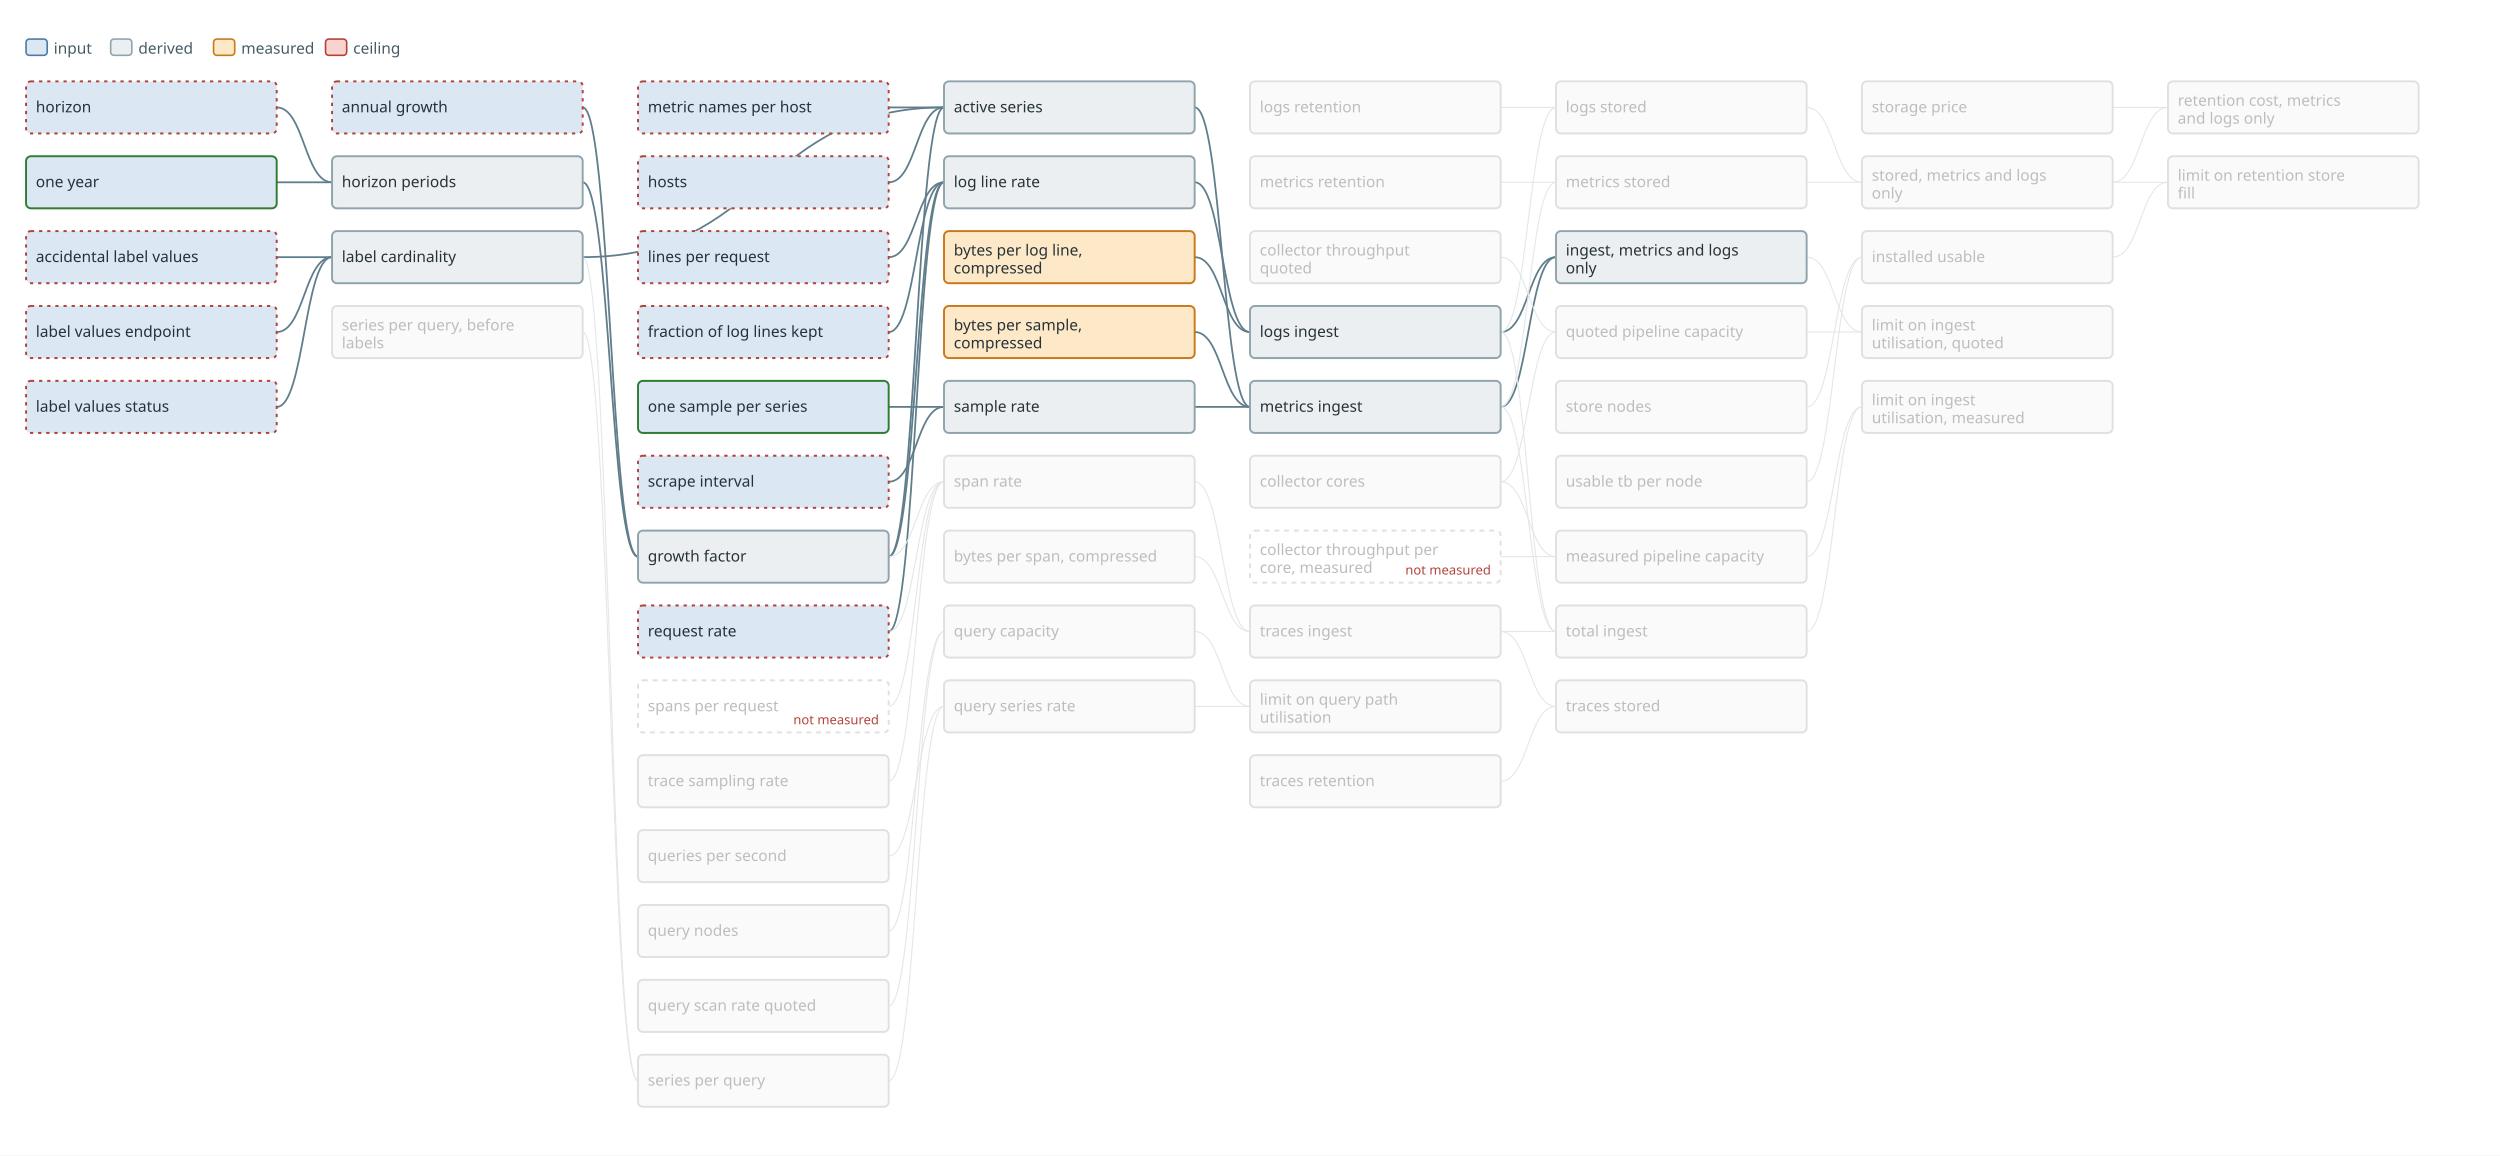
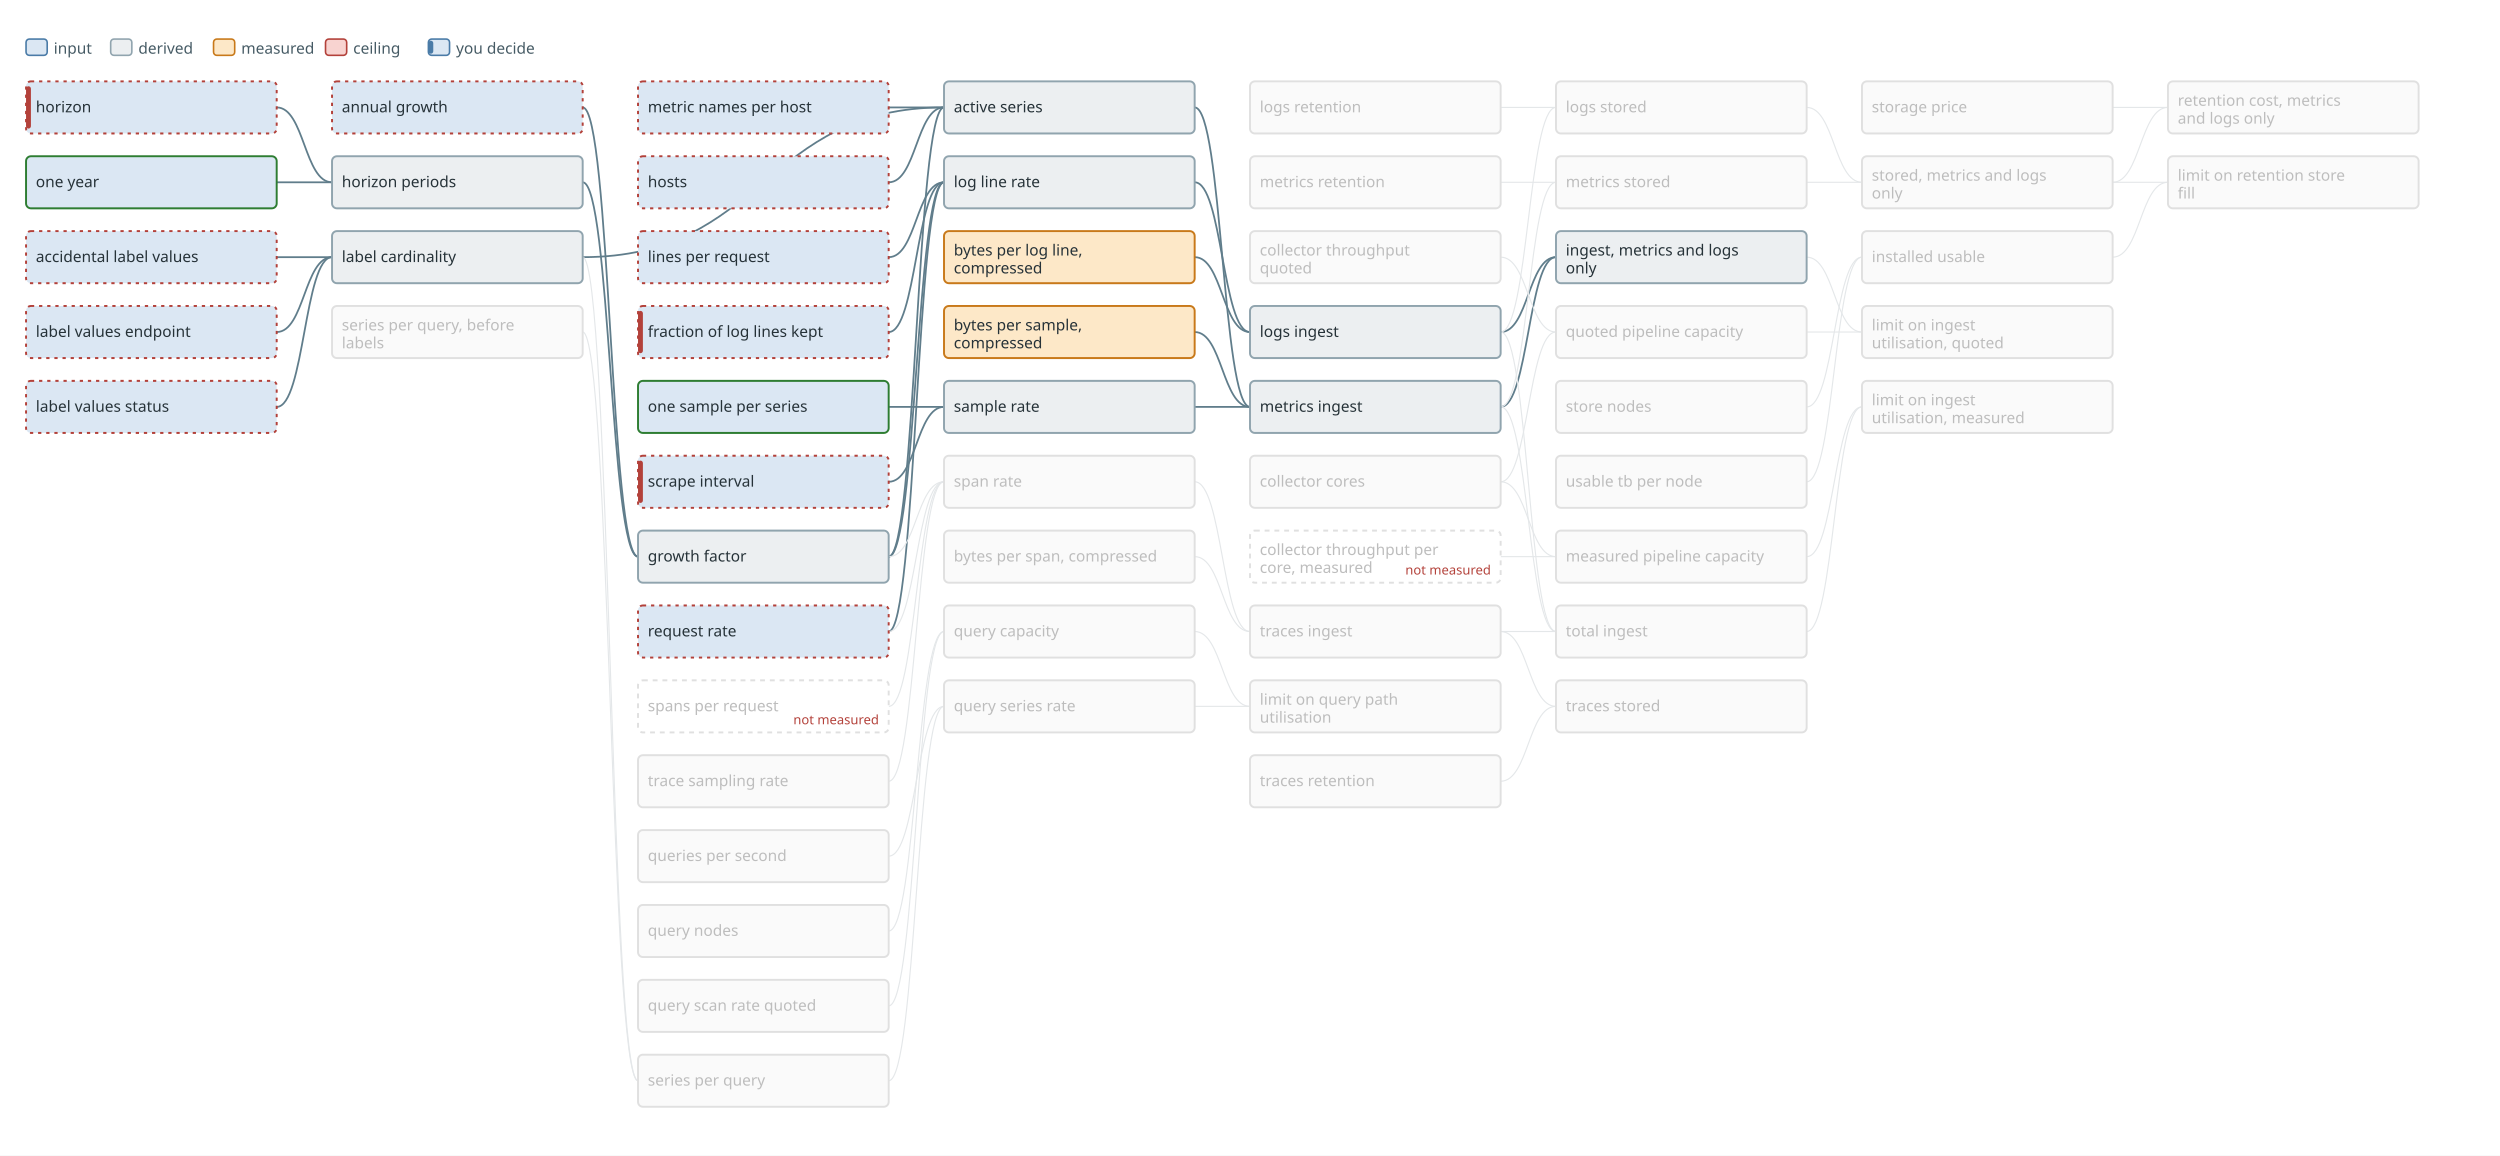
<svg xmlns="http://www.w3.org/2000/svg" viewBox="0 0 1536 710" width="1536" height="710" role="img" font-family="system-ui, sans-serif">
  <rect width="1536" height="710" fill="#ffffff" />
  <rect x="16.0" y="24" width="13" height="10" rx="2" fill="#dbe7f3" stroke="#4a7ba7" />
  <text x="33.0" y="33" font-size="9.5" fill="#455a64">input</text>
  <rect x="68.0" y="24" width="13" height="10" rx="2" fill="#eceff1" stroke="#90a4ae" />
  <text x="85.0" y="33" font-size="9.5" fill="#455a64">derived</text>
  <rect x="131.2" y="24" width="13" height="10" rx="2" fill="#fde8c8" stroke="#c8791a" />
  <text x="148.2" y="33" font-size="9.5" fill="#455a64">measured</text>
  <rect x="200.0" y="24" width="13" height="10" rx="2" fill="#f8d3d0" stroke="#b3413a" />
  <text x="217.0" y="33" font-size="9.5" fill="#455a64">ceiling</text>
+   <rect x="263.2" y="24" width="13" height="10" rx="2" fill="#dbe7f3" stroke="#4a7ba7" />
+   <rect x="263.2" y="25" width="3" height="8" rx="1.5" fill="#4a7ba7" />
+   <text x="280.2" y="33" font-size="9.5" fill="#455a64">you decide</text>
  <path d="M546.0,66.0 C563.0,66.0 563.0,66.0 580.0,66.0" fill="none" stroke="#607d8b" stroke-width="1.1" />
  <path d="M546.0,342.0 C563.0,342.0 563.0,66.0 580.0,66.0" fill="none" stroke="#607d8b" stroke-width="1.1" />
  <path d="M546.0,112.0 C563.0,112.0 563.0,66.0 580.0,66.0" fill="none" stroke="#607d8b" stroke-width="1.1" />
  <path d="M358.0,158.0 C469.0,158.0 469.0,66.0 580.0,66.0" fill="none" stroke="#607d8b" stroke-width="1.1" />
  <path d="M358.0,66.0 C375.0,66.0 375.0,342.0 392.0,342.0" fill="none" stroke="#607d8b" stroke-width="1.1" />
  <path d="M358.0,112.0 C375.0,112.0 375.0,342.0 392.0,342.0" fill="none" stroke="#607d8b" stroke-width="1.1" />
  <path d="M170.0,66.0 C187.0,66.0 187.0,112.0 204.0,112.0" fill="none" stroke="#607d8b" stroke-width="1.1" />
  <path d="M170.0,112.0 C187.0,112.0 187.0,112.0 204.0,112.0" fill="none" stroke="#607d8b" stroke-width="1.1" />
  <path d="M1110.0,250.0 C1127.0,250.0 1127.0,158.0 1144.0,158.0" fill="none" stroke="#e4e7e9" stroke-width="0.7" />
  <path d="M1110.0,296.0 C1127.0,296.0 1127.0,158.0 1144.0,158.0" fill="none" stroke="#e4e7e9" stroke-width="0.7" />
  <path d="M922.0,204.0 C939.0,204.0 939.0,158.0 956.0,158.0" fill="none" stroke="#607d8b" stroke-width="1.1" />
  <path d="M922.0,250.0 C939.0,250.0 939.0,158.0 956.0,158.0" fill="none" stroke="#607d8b" stroke-width="1.1" />
  <path d="M1298.0,112.0 C1315.0,112.0 1315.0,66.0 1332.0,66.0" fill="none" stroke="#e4e7e9" stroke-width="0.7" />
  <path d="M1298.0,66.0 C1315.0,66.0 1315.0,66.0 1332.0,66.0" fill="none" stroke="#e4e7e9" stroke-width="0.7" />
  <path d="M1110.0,66.0 C1127.0,66.0 1127.0,112.0 1144.0,112.0" fill="none" stroke="#e4e7e9" stroke-width="0.7" />
  <path d="M1110.0,112.0 C1127.0,112.0 1127.0,112.0 1144.0,112.0" fill="none" stroke="#e4e7e9" stroke-width="0.7" />
  <path d="M170.0,158.0 C187.0,158.0 187.0,158.0 204.0,158.0" fill="none" stroke="#607d8b" stroke-width="1.1" />
  <path d="M170.0,204.0 C187.0,204.0 187.0,158.0 204.0,158.0" fill="none" stroke="#607d8b" stroke-width="1.1" />
  <path d="M170.0,250.0 C187.0,250.0 187.0,158.0 204.0,158.0" fill="none" stroke="#607d8b" stroke-width="1.1" />
  <path d="M546.0,342.0 C563.0,342.0 563.0,112.0 580.0,112.0" fill="none" stroke="#607d8b" stroke-width="1.1" />
  <path d="M546.0,158.0 C563.0,158.0 563.0,112.0 580.0,112.0" fill="none" stroke="#607d8b" stroke-width="1.1" />
  <path d="M546.0,204.0 C563.0,204.0 563.0,112.0 580.0,112.0" fill="none" stroke="#607d8b" stroke-width="1.1" />
  <path d="M546.0,388.0 C563.0,388.0 563.0,112.0 580.0,112.0" fill="none" stroke="#607d8b" stroke-width="1.1" />
  <path d="M734.0,112.0 C751.0,112.0 751.0,204.0 768.0,204.0" fill="none" stroke="#607d8b" stroke-width="1.1" />
  <path d="M734.0,158.0 C751.0,158.0 751.0,204.0 768.0,204.0" fill="none" stroke="#607d8b" stroke-width="1.1" />
  <path d="M922.0,204.0 C939.0,204.0 939.0,66.0 956.0,66.0" fill="none" stroke="#e4e7e9" stroke-width="0.7" />
  <path d="M922.0,66.0 C939.0,66.0 939.0,66.0 956.0,66.0" fill="none" stroke="#e4e7e9" stroke-width="0.7" />
  <path d="M922.0,296.0 C939.0,296.0 939.0,342.0 956.0,342.0" fill="none" stroke="#e4e7e9" stroke-width="0.7" />
  <path d="M922.0,342.0 C939.0,342.0 939.0,342.0 956.0,342.0" fill="none" stroke="#e4e7e9" stroke-width="0.7" />
  <path d="M734.0,66.0 C751.0,66.0 751.0,250.0 768.0,250.0" fill="none" stroke="#607d8b" stroke-width="1.1" />
  <path d="M734.0,204.0 C751.0,204.0 751.0,250.0 768.0,250.0" fill="none" stroke="#607d8b" stroke-width="1.1" />
  <path d="M734.0,250.0 C751.0,250.0 751.0,250.0 768.0,250.0" fill="none" stroke="#607d8b" stroke-width="1.1" />
  <path d="M922.0,250.0 C939.0,250.0 939.0,112.0 956.0,112.0" fill="none" stroke="#e4e7e9" stroke-width="0.7" />
  <path d="M922.0,112.0 C939.0,112.0 939.0,112.0 956.0,112.0" fill="none" stroke="#e4e7e9" stroke-width="0.7" />
  <path d="M1110.0,342.0 C1127.0,342.0 1127.0,250.0 1144.0,250.0" fill="none" stroke="#e4e7e9" stroke-width="0.7" />
  <path d="M1110.0,388.0 C1127.0,388.0 1127.0,250.0 1144.0,250.0" fill="none" stroke="#e4e7e9" stroke-width="0.7" />
  <path d="M546.0,572.0 C563.0,572.0 563.0,388.0 580.0,388.0" fill="none" stroke="#e4e7e9" stroke-width="0.7" />
  <path d="M546.0,618.0 C563.0,618.0 563.0,388.0 580.0,388.0" fill="none" stroke="#e4e7e9" stroke-width="0.7" />
  <path d="M546.0,526.0 C563.0,526.0 563.0,434.0 580.0,434.0" fill="none" stroke="#e4e7e9" stroke-width="0.7" />
  <path d="M546.0,664.0 C563.0,664.0 563.0,434.0 580.0,434.0" fill="none" stroke="#e4e7e9" stroke-width="0.7" />
  <path d="M734.0,388.0 C751.0,388.0 751.0,434.0 768.0,434.0" fill="none" stroke="#e4e7e9" stroke-width="0.7" />
  <path d="M734.0,434.0 C751.0,434.0 751.0,434.0 768.0,434.0" fill="none" stroke="#e4e7e9" stroke-width="0.7" />
  <path d="M922.0,296.0 C939.0,296.0 939.0,204.0 956.0,204.0" fill="none" stroke="#e4e7e9" stroke-width="0.7" />
  <path d="M922.0,158.0 C939.0,158.0 939.0,204.0 956.0,204.0" fill="none" stroke="#e4e7e9" stroke-width="0.7" />
  <path d="M1110.0,158.0 C1127.0,158.0 1127.0,204.0 1144.0,204.0" fill="none" stroke="#e4e7e9" stroke-width="0.7" />
  <path d="M1110.0,204.0 C1127.0,204.0 1127.0,204.0 1144.0,204.0" fill="none" stroke="#e4e7e9" stroke-width="0.7" />
  <path d="M546.0,250.0 C563.0,250.0 563.0,250.0 580.0,250.0" fill="none" stroke="#607d8b" stroke-width="1.1" />
  <path d="M546.0,296.0 C563.0,296.0 563.0,250.0 580.0,250.0" fill="none" stroke="#607d8b" stroke-width="1.1" />
  <path d="M358.0,158.0 C375.0,158.0 375.0,664.0 392.0,664.0" fill="none" stroke="#e4e7e9" stroke-width="0.7" />
  <path d="M358.0,204.0 C375.0,204.0 375.0,664.0 392.0,664.0" fill="none" stroke="#e4e7e9" stroke-width="0.7" />
  <path d="M546.0,342.0 C563.0,342.0 563.0,296.0 580.0,296.0" fill="none" stroke="#e4e7e9" stroke-width="0.7" />
  <path d="M546.0,388.0 C563.0,388.0 563.0,296.0 580.0,296.0" fill="none" stroke="#e4e7e9" stroke-width="0.7" />
  <path d="M546.0,434.0 C563.0,434.0 563.0,296.0 580.0,296.0" fill="none" stroke="#e4e7e9" stroke-width="0.7" />
  <path d="M546.0,480.0 C563.0,480.0 563.0,296.0 580.0,296.0" fill="none" stroke="#e4e7e9" stroke-width="0.7" />
  <path d="M1298.0,158.0 C1315.0,158.0 1315.0,112.0 1332.0,112.0" fill="none" stroke="#e4e7e9" stroke-width="0.7" />
  <path d="M1298.0,112.0 C1315.0,112.0 1315.0,112.0 1332.0,112.0" fill="none" stroke="#e4e7e9" stroke-width="0.7" />
  <path d="M922.0,204.0 C939.0,204.0 939.0,388.0 956.0,388.0" fill="none" stroke="#e4e7e9" stroke-width="0.7" />
  <path d="M922.0,250.0 C939.0,250.0 939.0,388.0 956.0,388.0" fill="none" stroke="#e4e7e9" stroke-width="0.7" />
  <path d="M922.0,388.0 C939.0,388.0 939.0,388.0 956.0,388.0" fill="none" stroke="#e4e7e9" stroke-width="0.7" />
  <path d="M734.0,296.0 C751.0,296.0 751.0,388.0 768.0,388.0" fill="none" stroke="#e4e7e9" stroke-width="0.7" />
  <path d="M734.0,342.0 C751.0,342.0 751.0,388.0 768.0,388.0" fill="none" stroke="#e4e7e9" stroke-width="0.7" />
  <path d="M922.0,388.0 C939.0,388.0 939.0,434.0 956.0,434.0" fill="none" stroke="#e4e7e9" stroke-width="0.7" />
  <path d="M922.0,480.0 C939.0,480.0 939.0,434.0 956.0,434.0" fill="none" stroke="#e4e7e9" stroke-width="0.7" />
  <rect x="580" y="50" width="154" height="32" rx="3" fill="#eceff1" stroke="#90a4ae" stroke-width="1.2" />
  <text x="586" y="69" font-size="9.5" fill="#263238">active series</text>
  <rect x="204" y="50" width="154" height="32" rx="3" fill="#dbe7f3" stroke="#b3413a" stroke-width="1.2" stroke-dasharray="2 3" />
  <text x="210" y="69" font-size="9.5" fill="#263238">annual growth</text>
  <rect x="392" y="50" width="154" height="32" rx="3" fill="#dbe7f3" stroke="#b3413a" stroke-width="1.2" stroke-dasharray="2 3" />
  <text x="398" y="69" font-size="9.5" fill="#263238">metric names per host</text>
  <rect x="768" y="280" width="154" height="32" rx="3" fill="#fafafa" stroke="#e0e0e0" stroke-width="1.2" />
  <text x="774" y="299" font-size="9.5" fill="#bdbdbd">collector cores</text>
  <rect x="768" y="326" width="154" height="32" rx="3" fill="#ffffff" stroke="#e0e0e0" stroke-width="1.2" stroke-dasharray="3 3" />
  <text x="774" y="341" font-size="9.5" fill="#bdbdbd">collector throughput per</text>
  <text x="774" y="352" font-size="9.5" fill="#bdbdbd">core, measured</text>
  <text x="916" y="353" font-size="8" text-anchor="end" fill="#b3413a">not measured</text>
  <rect x="768" y="142" width="154" height="32" rx="3" fill="#fafafa" stroke="#e0e0e0" stroke-width="1.2" />
  <text x="774" y="157" font-size="9.5" fill="#bdbdbd">collector throughput</text>
  <text x="774" y="168" font-size="9.5" fill="#bdbdbd">quoted</text>
  <rect x="392" y="326" width="154" height="32" rx="3" fill="#eceff1" stroke="#90a4ae" stroke-width="1.2" />
  <text x="398" y="345" font-size="9.5" fill="#263238">growth factor</text>
  <rect x="16" y="50" width="154" height="32" rx="3" fill="#dbe7f3" stroke="#b3413a" stroke-width="1.2" stroke-dasharray="2 3" />
+   <rect x="16" y="53" width="3" height="26" rx="1.5" fill="#b3413a" />
  <text x="22" y="69" font-size="9.5" fill="#263238">horizon</text>
  <rect x="204" y="96" width="154" height="32" rx="3" fill="#eceff1" stroke="#90a4ae" stroke-width="1.2" />
  <text x="210" y="115" font-size="9.5" fill="#263238">horizon periods</text>
  <rect x="392" y="96" width="154" height="32" rx="3" fill="#dbe7f3" stroke="#b3413a" stroke-width="1.2" stroke-dasharray="2 3" />
  <text x="398" y="115" font-size="9.5" fill="#263238">hosts</text>
  <rect x="1144" y="142" width="154" height="32" rx="3" fill="#fafafa" stroke="#e0e0e0" stroke-width="1.2" />
  <text x="1150" y="161" font-size="9.5" fill="#bdbdbd">installed usable</text>
  <rect x="956" y="142" width="154" height="32" rx="3" fill="#eceff1" stroke="#90a4ae" stroke-width="1.2" />
  <text x="962" y="157" font-size="9.5" fill="#263238">ingest, metrics and logs</text>
  <text x="962" y="168" font-size="9.5" fill="#263238">only</text>
  <rect x="1332" y="50" width="154" height="32" rx="3" fill="#fafafa" stroke="#e0e0e0" stroke-width="1.2" />
  <text x="1338" y="65" font-size="9.5" fill="#bdbdbd">retention cost, metrics</text>
  <text x="1338" y="76" font-size="9.5" fill="#bdbdbd">and logs only</text>
  <rect x="1144" y="96" width="154" height="32" rx="3" fill="#fafafa" stroke="#e0e0e0" stroke-width="1.2" />
  <text x="1150" y="111" font-size="9.5" fill="#bdbdbd">stored, metrics and logs</text>
  <text x="1150" y="122" font-size="9.5" fill="#bdbdbd">only</text>
  <rect x="204" y="142" width="154" height="32" rx="3" fill="#eceff1" stroke="#90a4ae" stroke-width="1.2" />
  <text x="210" y="161" font-size="9.5" fill="#263238">label cardinality</text>
  <rect x="16" y="142" width="154" height="32" rx="3" fill="#dbe7f3" stroke="#b3413a" stroke-width="1.2" stroke-dasharray="2 3" />
  <text x="22" y="161" font-size="9.5" fill="#263238">accidental label values</text>
  <rect x="16" y="188" width="154" height="32" rx="3" fill="#dbe7f3" stroke="#b3413a" stroke-width="1.2" stroke-dasharray="2 3" />
  <text x="22" y="207" font-size="9.5" fill="#263238">label values endpoint</text>
  <rect x="16" y="234" width="154" height="32" rx="3" fill="#dbe7f3" stroke="#b3413a" stroke-width="1.2" stroke-dasharray="2 3" />
  <text x="22" y="253" font-size="9.5" fill="#263238">label values status</text>
  <rect x="392" y="142" width="154" height="32" rx="3" fill="#dbe7f3" stroke="#b3413a" stroke-width="1.2" stroke-dasharray="2 3" />
  <text x="398" y="161" font-size="9.5" fill="#263238">lines per request</text>
  <rect x="392" y="188" width="154" height="32" rx="3" fill="#dbe7f3" stroke="#b3413a" stroke-width="1.2" stroke-dasharray="2 3" />
+   <rect x="392" y="191" width="3" height="26" rx="1.5" fill="#b3413a" />
  <text x="398" y="207" font-size="9.5" fill="#263238">fraction of log lines kept</text>
  <rect x="580" y="96" width="154" height="32" rx="3" fill="#eceff1" stroke="#90a4ae" stroke-width="1.2" />
  <text x="586" y="115" font-size="9.5" fill="#263238">log line rate</text>
  <rect x="768" y="188" width="154" height="32" rx="3" fill="#eceff1" stroke="#90a4ae" stroke-width="1.2" />
  <text x="774" y="207" font-size="9.5" fill="#263238">logs ingest</text>
  <rect x="580" y="142" width="154" height="32" rx="3" fill="#fde8c8" stroke="#c8791a" stroke-width="1.2" />
  <text x="586" y="157" font-size="9.5" fill="#263238">bytes per log line,</text>
  <text x="586" y="168" font-size="9.5" fill="#263238">compressed</text>
  <rect x="768" y="50" width="154" height="32" rx="3" fill="#fafafa" stroke="#e0e0e0" stroke-width="1.2" />
  <text x="774" y="69" font-size="9.5" fill="#bdbdbd">logs retention</text>
  <rect x="956" y="50" width="154" height="32" rx="3" fill="#fafafa" stroke="#e0e0e0" stroke-width="1.2" />
  <text x="962" y="69" font-size="9.5" fill="#bdbdbd">logs stored</text>
  <rect x="956" y="326" width="154" height="32" rx="3" fill="#fafafa" stroke="#e0e0e0" stroke-width="1.2" />
  <text x="962" y="345" font-size="9.5" fill="#bdbdbd">measured pipeline capacity</text>
  <rect x="768" y="234" width="154" height="32" rx="3" fill="#eceff1" stroke="#90a4ae" stroke-width="1.2" />
  <text x="774" y="253" font-size="9.5" fill="#263238">metrics ingest</text>
  <rect x="768" y="96" width="154" height="32" rx="3" fill="#fafafa" stroke="#e0e0e0" stroke-width="1.2" />
  <text x="774" y="115" font-size="9.5" fill="#bdbdbd">metrics retention</text>
  <rect x="580" y="188" width="154" height="32" rx="3" fill="#fde8c8" stroke="#c8791a" stroke-width="1.2" />
  <text x="586" y="203" font-size="9.5" fill="#263238">bytes per sample,</text>
  <text x="586" y="214" font-size="9.5" fill="#263238">compressed</text>
  <rect x="956" y="96" width="154" height="32" rx="3" fill="#fafafa" stroke="#e0e0e0" stroke-width="1.2" />
  <text x="962" y="115" font-size="9.5" fill="#bdbdbd">metrics stored</text>
  <rect x="392" y="234" width="154" height="32" rx="3" fill="#dbe7f3" stroke="#2e7d32" stroke-width="1.2" />
  <text x="398" y="253" font-size="9.5" fill="#263238">one sample per series</text>
  <rect x="16" y="96" width="154" height="32" rx="3" fill="#dbe7f3" stroke="#2e7d32" stroke-width="1.2" />
  <text x="22" y="115" font-size="9.5" fill="#263238">one year</text>
  <rect x="1144" y="234" width="154" height="32" rx="3" fill="#fafafa" stroke="#e0e0e0" stroke-width="1.2" />
  <text x="1150" y="249" font-size="9.5" fill="#bdbdbd">limit on ingest</text>
  <text x="1150" y="260" font-size="9.5" fill="#bdbdbd">utilisation, measured</text>
  <rect x="392" y="510" width="154" height="32" rx="3" fill="#fafafa" stroke="#e0e0e0" stroke-width="1.2" />
  <text x="398" y="529" font-size="9.5" fill="#bdbdbd">queries per second</text>
  <rect x="580" y="372" width="154" height="32" rx="3" fill="#fafafa" stroke="#e0e0e0" stroke-width="1.2" />
  <text x="586" y="391" font-size="9.5" fill="#bdbdbd">query capacity</text>
  <rect x="392" y="556" width="154" height="32" rx="3" fill="#fafafa" stroke="#e0e0e0" stroke-width="1.2" />
  <text x="398" y="575" font-size="9.5" fill="#bdbdbd">query nodes</text>
  <rect x="392" y="602" width="154" height="32" rx="3" fill="#fafafa" stroke="#e0e0e0" stroke-width="1.2" />
  <text x="398" y="621" font-size="9.5" fill="#bdbdbd">query scan rate quoted</text>
  <rect x="580" y="418" width="154" height="32" rx="3" fill="#fafafa" stroke="#e0e0e0" stroke-width="1.2" />
  <text x="586" y="437" font-size="9.5" fill="#bdbdbd">query series rate</text>
  <rect x="768" y="418" width="154" height="32" rx="3" fill="#fafafa" stroke="#e0e0e0" stroke-width="1.2" />
  <text x="774" y="433" font-size="9.5" fill="#bdbdbd">limit on query path</text>
  <text x="774" y="444" font-size="9.5" fill="#bdbdbd">utilisation</text>
  <rect x="956" y="188" width="154" height="32" rx="3" fill="#fafafa" stroke="#e0e0e0" stroke-width="1.2" />
  <text x="962" y="207" font-size="9.5" fill="#bdbdbd">quoted pipeline capacity</text>
  <rect x="1144" y="188" width="154" height="32" rx="3" fill="#fafafa" stroke="#e0e0e0" stroke-width="1.2" />
  <text x="1150" y="203" font-size="9.5" fill="#bdbdbd">limit on ingest</text>
  <text x="1150" y="214" font-size="9.5" fill="#bdbdbd">utilisation, quoted</text>
  <rect x="392" y="372" width="154" height="32" rx="3" fill="#dbe7f3" stroke="#b3413a" stroke-width="1.2" stroke-dasharray="2 3" />
  <text x="398" y="391" font-size="9.5" fill="#263238">request rate</text>
  <rect x="580" y="234" width="154" height="32" rx="3" fill="#eceff1" stroke="#90a4ae" stroke-width="1.2" />
  <text x="586" y="253" font-size="9.5" fill="#263238">sample rate</text>
  <rect x="392" y="280" width="154" height="32" rx="3" fill="#dbe7f3" stroke="#b3413a" stroke-width="1.2" stroke-dasharray="2 3" />
+   <rect x="392" y="283" width="3" height="26" rx="1.5" fill="#b3413a" />
  <text x="398" y="299" font-size="9.5" fill="#263238">scrape interval</text>
  <rect x="392" y="648" width="154" height="32" rx="3" fill="#fafafa" stroke="#e0e0e0" stroke-width="1.2" />
  <text x="398" y="667" font-size="9.5" fill="#bdbdbd">series per query</text>
  <rect x="204" y="188" width="154" height="32" rx="3" fill="#fafafa" stroke="#e0e0e0" stroke-width="1.2" />
  <text x="210" y="203" font-size="9.5" fill="#bdbdbd">series per query, before</text>
  <text x="210" y="214" font-size="9.5" fill="#bdbdbd">labels</text>
  <rect x="580" y="280" width="154" height="32" rx="3" fill="#fafafa" stroke="#e0e0e0" stroke-width="1.2" />
  <text x="586" y="299" font-size="9.5" fill="#bdbdbd">span rate</text>
  <rect x="392" y="418" width="154" height="32" rx="3" fill="#ffffff" stroke="#e0e0e0" stroke-width="1.2" stroke-dasharray="3 3" />
  <text x="398" y="437" font-size="9.5" fill="#bdbdbd">spans per request</text>
  <text x="540" y="445" font-size="8" text-anchor="end" fill="#b3413a">not measured</text>
  <rect x="1144" y="50" width="154" height="32" rx="3" fill="#fafafa" stroke="#e0e0e0" stroke-width="1.2" />
  <text x="1150" y="69" font-size="9.5" fill="#bdbdbd">storage price</text>
  <rect x="1332" y="96" width="154" height="32" rx="3" fill="#fafafa" stroke="#e0e0e0" stroke-width="1.2" />
  <text x="1338" y="111" font-size="9.5" fill="#bdbdbd">limit on retention store</text>
  <text x="1338" y="122" font-size="9.5" fill="#bdbdbd">fill</text>
  <rect x="956" y="234" width="154" height="32" rx="3" fill="#fafafa" stroke="#e0e0e0" stroke-width="1.2" />
  <text x="962" y="253" font-size="9.5" fill="#bdbdbd">store nodes</text>
  <rect x="956" y="372" width="154" height="32" rx="3" fill="#fafafa" stroke="#e0e0e0" stroke-width="1.2" />
  <text x="962" y="391" font-size="9.5" fill="#bdbdbd">total ingest</text>
  <rect x="392" y="464" width="154" height="32" rx="3" fill="#fafafa" stroke="#e0e0e0" stroke-width="1.2" />
  <text x="398" y="483" font-size="9.5" fill="#bdbdbd">trace sampling rate</text>
  <rect x="768" y="372" width="154" height="32" rx="3" fill="#fafafa" stroke="#e0e0e0" stroke-width="1.2" />
  <text x="774" y="391" font-size="9.5" fill="#bdbdbd">traces ingest</text>
  <rect x="768" y="464" width="154" height="32" rx="3" fill="#fafafa" stroke="#e0e0e0" stroke-width="1.2" />
  <text x="774" y="483" font-size="9.5" fill="#bdbdbd">traces retention</text>
  <rect x="580" y="326" width="154" height="32" rx="3" fill="#fafafa" stroke="#e0e0e0" stroke-width="1.2" />
  <text x="586" y="345" font-size="9.5" fill="#bdbdbd">bytes per span, compressed</text>
  <rect x="956" y="418" width="154" height="32" rx="3" fill="#fafafa" stroke="#e0e0e0" stroke-width="1.2" />
  <text x="962" y="437" font-size="9.5" fill="#bdbdbd">traces stored</text>
  <rect x="956" y="280" width="154" height="32" rx="3" fill="#fafafa" stroke="#e0e0e0" stroke-width="1.2" />
  <text x="962" y="299" font-size="9.5" fill="#bdbdbd">usable tb per node</text>
</svg>
